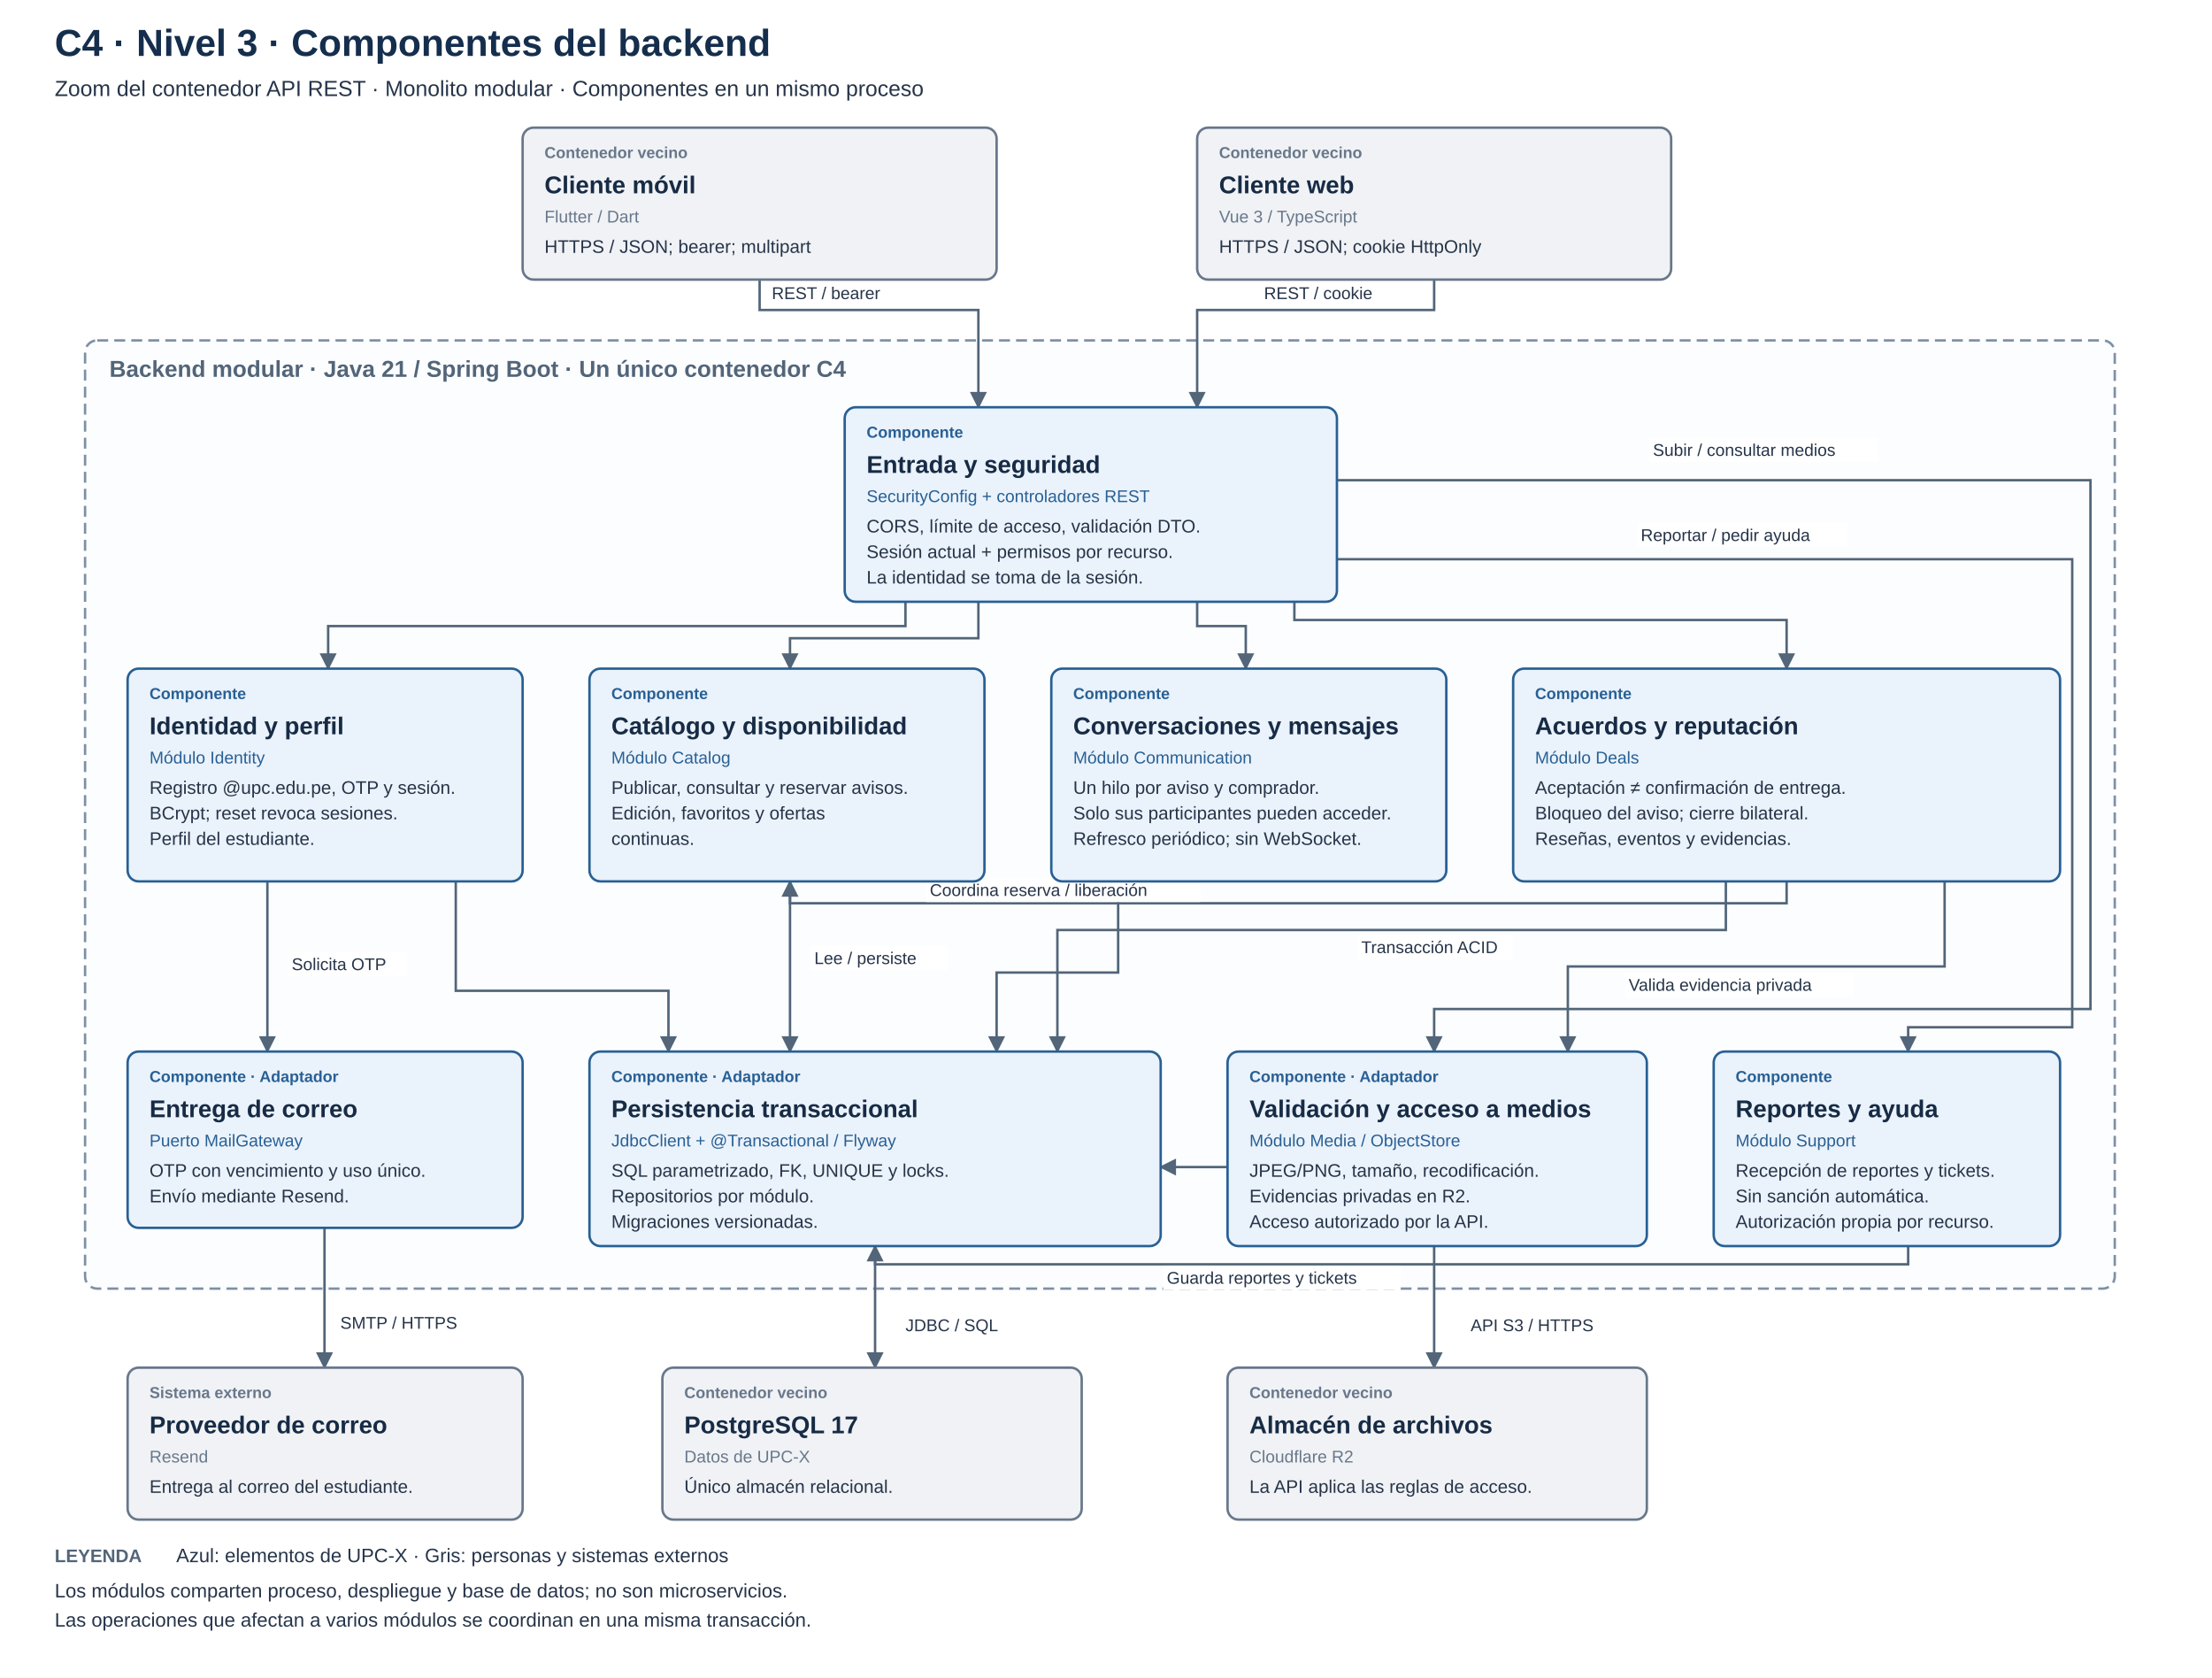
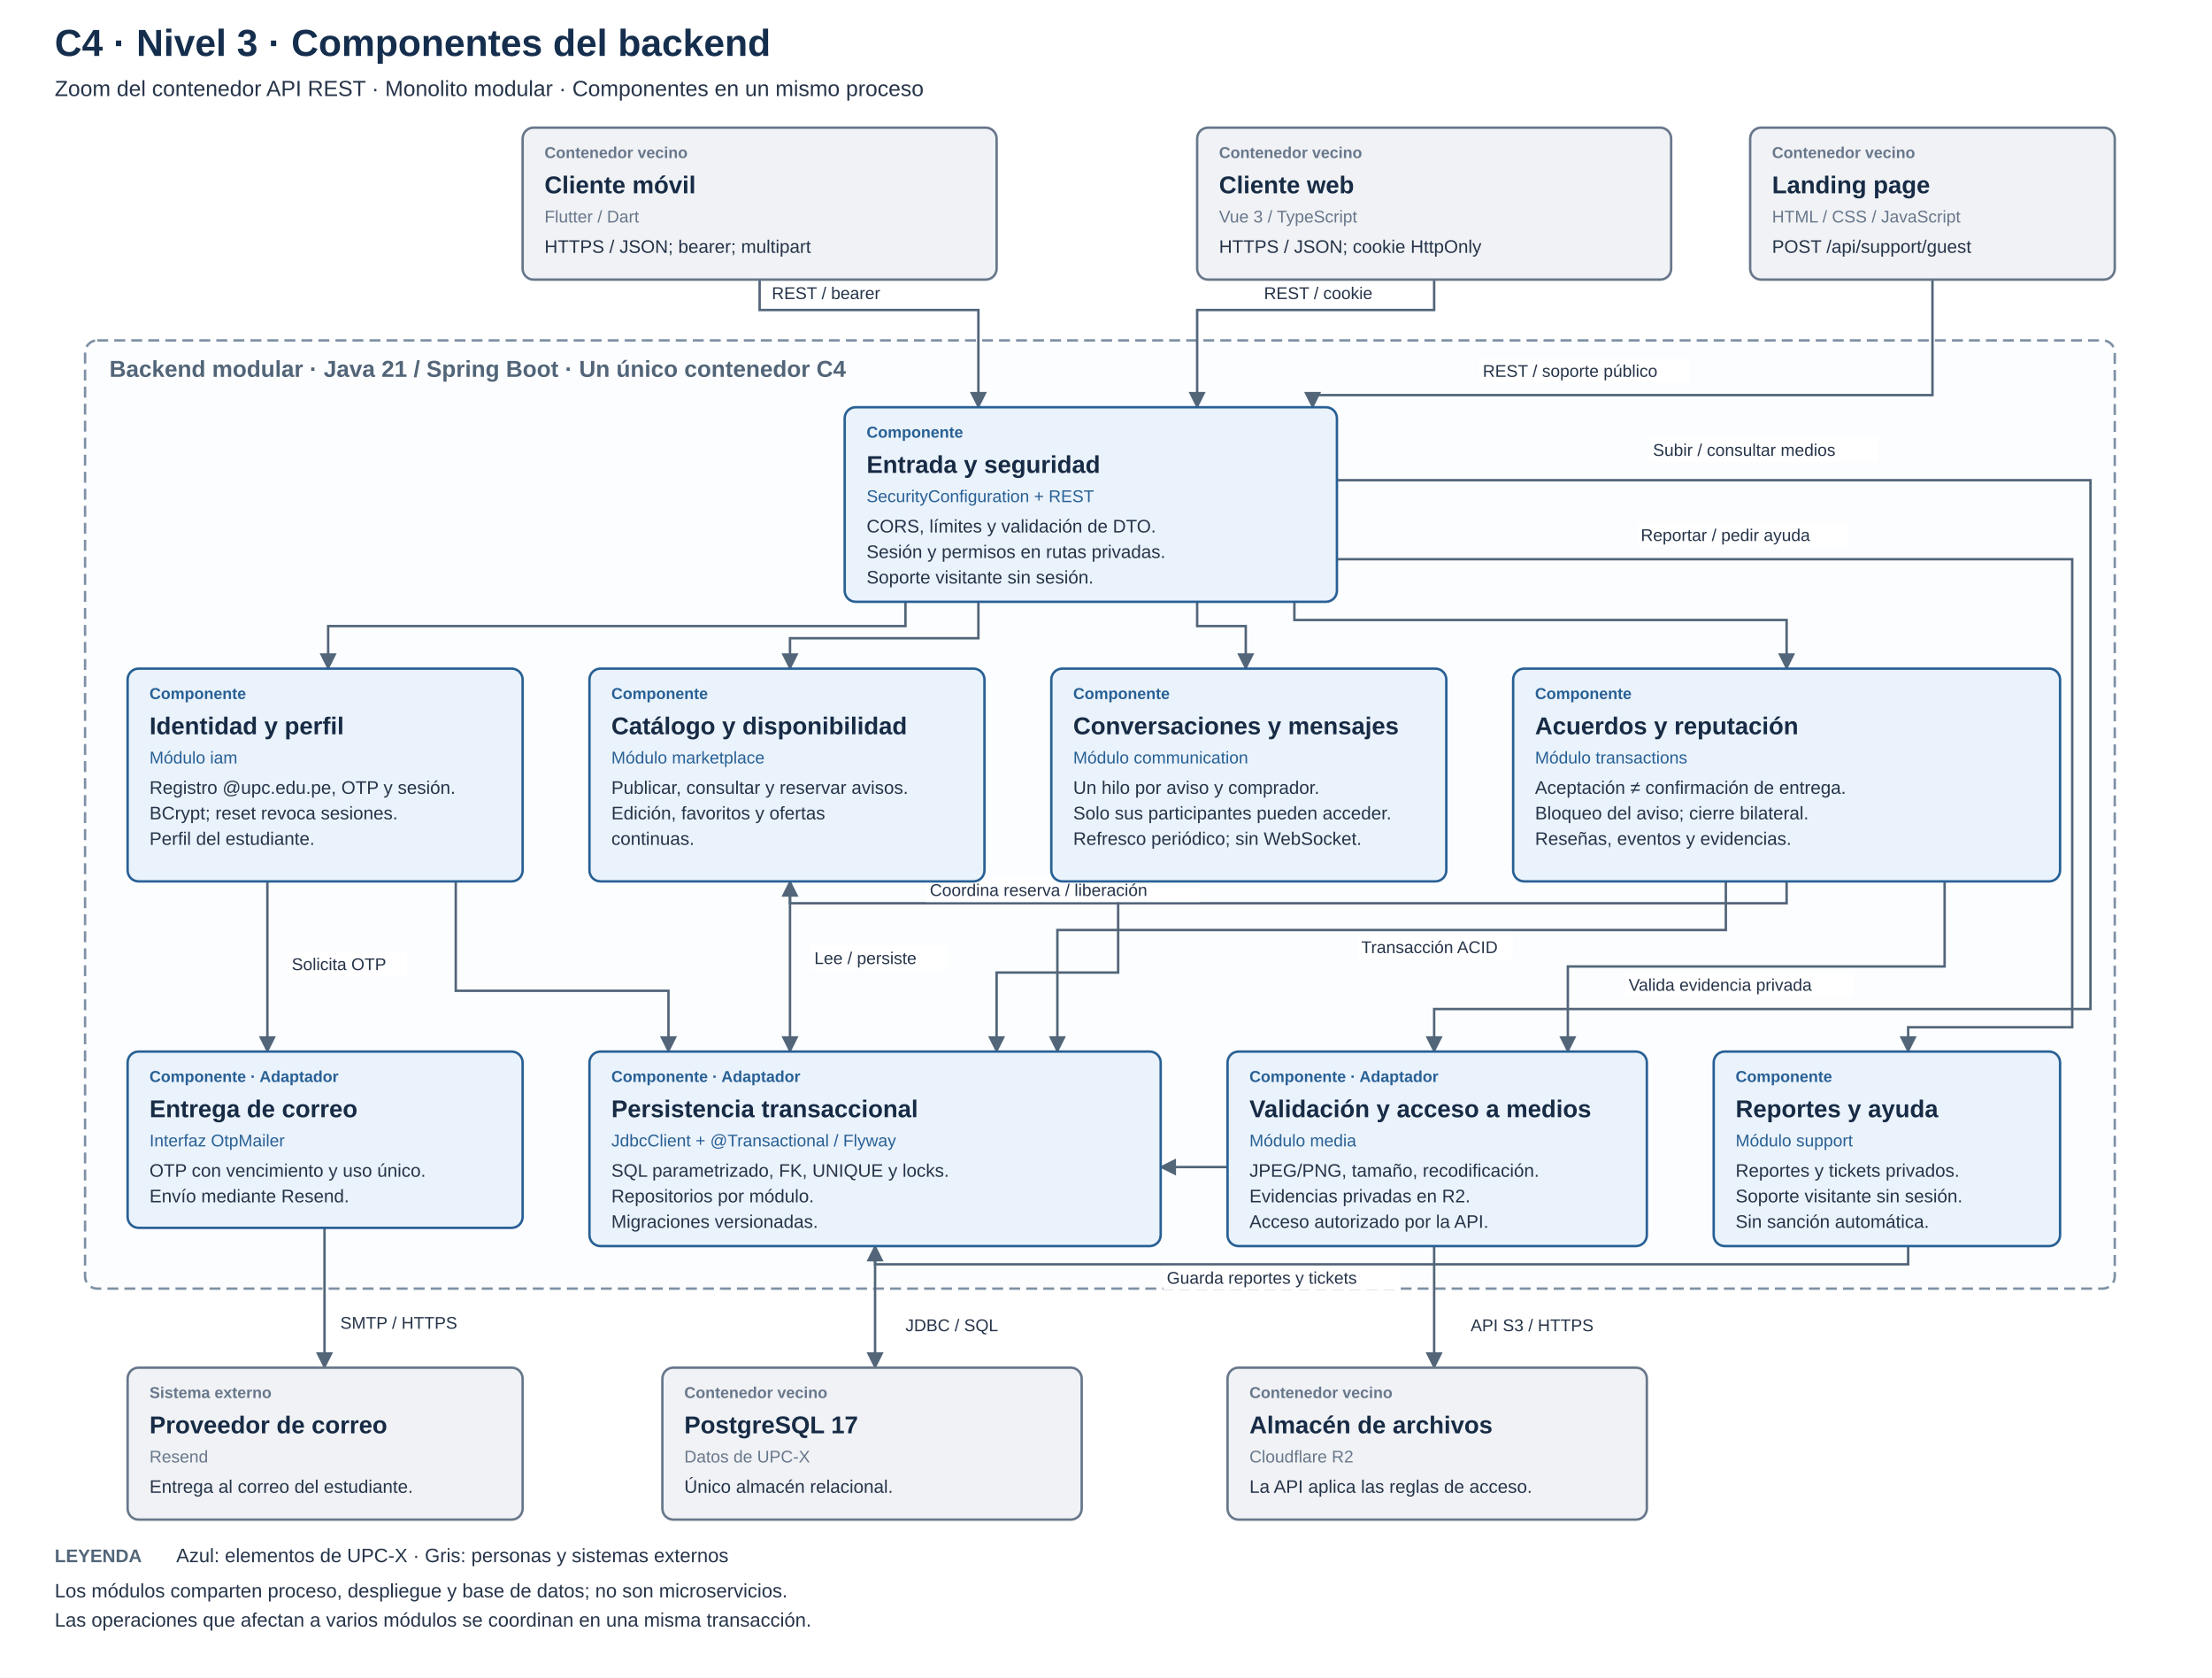
<svg xmlns="http://www.w3.org/2000/svg" width="1820" height="1380" viewBox="0 0 1820 1380" role="img">
  <defs>
    <marker id="arrow" viewBox="0 0 10 10" refX="9" refY="5" markerWidth="7" markerHeight="7" orient="auto-start-reverse">
      <path d="M0 0L10 5L0 10Z" fill="#526579" />
    </marker>
  </defs>
  <rect width="100%" height="100%" fill="white" />
  <g font-family="Arial, sans-serif">
    <text x="45" y="46" font-size="31" fill="#152E4D" font-weight="700">C4 · Nivel 3 · Componentes del backend</text>
    <text x="45" y="79" font-size="18" fill="#263449" font-weight="400">Zoom del contenedor API REST · Monolito modular · Componentes en un mismo proceso</text>
    <rect x="70" y="280" width="1670" height="780" rx="10" fill="#FCFDFE" stroke="#7E90A5" stroke-width="2" stroke-dasharray="9 5" />
    <text x="90" y="310" font-size="19" fill="#526579" font-weight="700">Backend modular · Java 21 / Spring Boot · Un único contenedor C4</text>
    <polyline points="625,230 625,255 805,255 805,335" fill="none" stroke="#526579" stroke-width="2" marker-end="url(#arrow)" />
    <g>
      <rect x="632" y="231" width="105.5" height="20" fill="white" />
      <text x="635" y="246" font-size="14" fill="#263449" font-weight="400">REST / bearer</text>
    </g>
    <polyline points="1180,230 1180,255 985,255 985,335" fill="none" stroke="#526579" stroke-width="2" marker-end="url(#arrow)" />
    <g>
      <rect x="1037" y="231" width="105.5" height="20" fill="white" />
      <text x="1040" y="246" font-size="14" fill="#263449" font-weight="400">REST / cookie</text>
    </g>
+     <polyline points="1590,230 1590,325 1080,325 1080,335" fill="none" stroke="#526579" stroke-width="2" marker-end="url(#arrow)" />
+     <g>
+       <rect x="1217" y="295" width="173" height="20" fill="white" />
+       <text x="1220" y="310" font-size="14" fill="#263449" font-weight="400">REST / soporte público</text>
+     </g>
    <polyline points="745,485 745,515 270,515 270,550" fill="none" stroke="#526579" stroke-width="2" marker-end="url(#arrow)" />
    <polyline points="805,485 805,525 650,525 650,550" fill="none" stroke="#526579" stroke-width="2" marker-end="url(#arrow)" />
    <polyline points="985,485 985,515 1025,515 1025,550" fill="none" stroke="#526579" stroke-width="2" marker-end="url(#arrow)" />
    <polyline points="1065,485 1065,510 1470,510 1470,550" fill="none" stroke="#526579" stroke-width="2" marker-end="url(#arrow)" />
    <polyline points="220,725 220,865" fill="none" stroke="#526579" stroke-width="2" marker-end="url(#arrow)" />
    <g>
      <rect x="237" y="783" width="98" height="20" fill="white" />
      <text x="240" y="798" font-size="14" fill="#263449" font-weight="400">Solicita OTP</text>
    </g>
    <polyline points="375,725 375,815 550,815 550,865" fill="none" stroke="#526579" stroke-width="2" marker-end="url(#arrow)" />
    <polyline points="650,725 650,865" fill="none" stroke="#526579" stroke-width="2" marker-end="url(#arrow)" />
    <g>
      <rect x="667" y="778" width="113" height="20" fill="white" />
      <text x="670" y="793" font-size="14" fill="#263449" font-weight="400">Lee / persiste</text>
    </g>
    <polyline points="920,725 920,800 820,800 820,865" fill="none" stroke="#526579" stroke-width="2" marker-end="url(#arrow)" />
    <polyline points="1420,725 1420,765 870,765 870,865" fill="none" stroke="#526579" stroke-width="2" marker-end="url(#arrow)" />
    <g>
      <rect x="1117" y="769" width="128" height="20" fill="white" />
      <text x="1120" y="784" font-size="14" fill="#263449" font-weight="400">Transacción ACID</text>
    </g>
    <polyline points="1470,725 1470,743 650,743 650,725" fill="none" stroke="#526579" stroke-width="2" marker-end="url(#arrow)" />
    <g>
      <rect x="762" y="722" width="225.5" height="20" fill="white" />
      <text x="765" y="737" font-size="14" fill="#263449" font-weight="400">Coordina reserva / liberación</text>
    </g>
    <polyline points="1600,725 1600,795 1290,795 1290,865" fill="none" stroke="#526579" stroke-width="2" marker-end="url(#arrow)" />
    <g>
      <rect x="1337" y="800" width="188" height="20" fill="white" />
      <text x="1340" y="815" font-size="14" fill="#263449" font-weight="400">Valida evidencia privada</text>
    </g>
    <polyline points="1100,395 1720,395 1720,830 1180,830 1180,865" fill="none" stroke="#526579" stroke-width="2" marker-end="url(#arrow)" />
    <g>
      <rect x="1357" y="360" width="188" height="20" fill="white" />
      <text x="1360" y="375" font-size="14" fill="#263449" font-weight="400">Subir / consultar medios</text>
    </g>
    <polyline points="1100,460 1705,460 1705,845 1570,845 1570,865" fill="none" stroke="#526579" stroke-width="2" marker-end="url(#arrow)" />
    <g>
      <rect x="1347" y="430" width="173" height="20" fill="white" />
      <text x="1350" y="445" font-size="14" fill="#263449" font-weight="400">Reportar / pedir ayuda</text>
    </g>
    <polyline points="1010,960 955,960" fill="none" stroke="#526579" stroke-width="2" marker-end="url(#arrow)" />
    <polyline points="1570,1025 1570,1040 720,1040 720,1025" fill="none" stroke="#526579" stroke-width="2" marker-end="url(#arrow)" />
    <g>
      <rect x="957" y="1041" width="195.5" height="20" fill="white" />
      <text x="960" y="1056" font-size="14" fill="#263449" font-weight="400">Guarda reportes y tickets</text>
    </g>
    <polyline points="267,1010 267,1125" fill="none" stroke="#526579" stroke-width="2" marker-end="url(#arrow)" />
    <g>
      <rect x="277" y="1078" width="98" height="20" fill="white" />
      <text x="280" y="1093" font-size="14" fill="#263449" font-weight="400">SMTP / HTTPS</text>
    </g>
    <polyline points="720,1025 720,1125" fill="none" stroke="#526579" stroke-width="2" marker-end="url(#arrow)" />
    <g>
      <rect x="742" y="1080" width="83" height="20" fill="white" />
      <text x="745" y="1095" font-size="14" fill="#263449" font-weight="400">JDBC / SQL</text>
    </g>
    <polyline points="1180,1025 1180,1125" fill="none" stroke="#526579" stroke-width="2" marker-end="url(#arrow)" />
    <g>
      <rect x="1207" y="1080" width="113" height="20" fill="white" />
      <text x="1210" y="1095" font-size="14" fill="#263449" font-weight="400">API S3 / HTTPS</text>
    </g>
    <g id="mobile">
      <rect x="430" y="105" width="390" height="125" rx="9" fill="#F0F2F5" stroke="#68778B" stroke-width="2" />
      <text x="448" y="130" font-size="13" fill="#68778B" font-weight="700">Contenedor vecino</text>
      <text x="448" y="159" font-size="20" fill="#172B45" font-weight="700">Cliente móvil</text>
      <text x="448" y="183" font-size="14" fill="#68778B" font-weight="400">Flutter / Dart</text>
      <text x="448" y="208" font-size="15" fill="#263449" font-weight="400">HTTPS / JSON; bearer; multipart</text>
    </g>
    <g id="web">
      <rect x="985" y="105" width="390" height="125" rx="9" fill="#F0F2F5" stroke="#68778B" stroke-width="2" />
      <text x="1003" y="130" font-size="13" fill="#68778B" font-weight="700">Contenedor vecino</text>
      <text x="1003" y="159" font-size="20" fill="#172B45" font-weight="700">Cliente web</text>
      <text x="1003" y="183" font-size="14" fill="#68778B" font-weight="400">Vue 3 / TypeScript</text>
      <text x="1003" y="208" font-size="15" fill="#263449" font-weight="400">HTTPS / JSON; cookie HttpOnly</text>
    </g>
+     <g id="landing">
+       <rect x="1440" y="105" width="300" height="125" rx="9" fill="#F0F2F5" stroke="#68778B" stroke-width="2" />
+       <text x="1458" y="130" font-size="13" fill="#68778B" font-weight="700">Contenedor vecino</text>
+       <text x="1458" y="159" font-size="20" fill="#172B45" font-weight="700">Landing page</text>
+       <text x="1458" y="183" font-size="14" fill="#68778B" font-weight="400">HTML / CSS / JavaScript</text>
+       <text x="1458" y="208" font-size="15" fill="#263449" font-weight="400">POST /api/support/guest</text>
+     </g>
    <g id="security">
      <rect x="695" y="335" width="405" height="160" rx="9" fill="#EAF2FB" stroke="#286095" stroke-width="2" />
      <text x="713" y="360" font-size="13" fill="#286095" font-weight="700">Componente</text>
      <text x="713" y="389" font-size="20" fill="#172B45" font-weight="700">Entrada y seguridad</text>
-       <text x="713" y="413" font-size="14" fill="#286095" font-weight="400">SecurityConfig + controladores REST</text>
-       <text x="713" y="438" font-size="15" fill="#263449" font-weight="400">CORS, límite de acceso, validación DTO.</text>
-       <text x="713" y="459" font-size="15" fill="#263449" font-weight="400">Sesión actual + permisos por recurso.</text>
-       <text x="713" y="480" font-size="15" fill="#263449" font-weight="400">La identidad se toma de la sesión.</text>
+       <text x="713" y="413" font-size="14" fill="#286095" font-weight="400">SecurityConfiguration + REST</text>
+       <text x="713" y="438" font-size="15" fill="#263449" font-weight="400">CORS, límites y validación de DTO.</text>
+       <text x="713" y="459" font-size="15" fill="#263449" font-weight="400">Sesión y permisos en rutas privadas.</text>
+       <text x="713" y="480" font-size="15" fill="#263449" font-weight="400">Soporte visitante sin sesión.</text>
    </g>
    <g id="identity">
      <rect x="105" y="550" width="325" height="175" rx="9" fill="#EAF2FB" stroke="#286095" stroke-width="2" />
      <text x="123" y="575" font-size="13" fill="#286095" font-weight="700">Componente</text>
      <text x="123" y="604" font-size="20" fill="#172B45" font-weight="700">Identidad y perfil</text>
-       <text x="123" y="628" font-size="14" fill="#286095" font-weight="400">Módulo Identity</text>
+       <text x="123" y="628" font-size="14" fill="#286095" font-weight="400">Módulo iam</text>
      <text x="123" y="653" font-size="15" fill="#263449" font-weight="400">Registro @upc.edu.pe, OTP y sesión.</text>
      <text x="123" y="674" font-size="15" fill="#263449" font-weight="400">BCrypt; reset revoca sesiones.</text>
      <text x="123" y="695" font-size="15" fill="#263449" font-weight="400">Perfil del estudiante.</text>
    </g>
    <g id="market">
      <rect x="485" y="550" width="325" height="175" rx="9" fill="#EAF2FB" stroke="#286095" stroke-width="2" />
      <text x="503" y="575" font-size="13" fill="#286095" font-weight="700">Componente</text>
      <text x="503" y="604" font-size="20" fill="#172B45" font-weight="700">Catálogo y disponibilidad</text>
-       <text x="503" y="628" font-size="14" fill="#286095" font-weight="400">Módulo Catalog</text>
+       <text x="503" y="628" font-size="14" fill="#286095" font-weight="400">Módulo marketplace</text>
      <text x="503" y="653" font-size="15" fill="#263449" font-weight="400">Publicar, consultar y reservar avisos.</text>
      <text x="503" y="674" font-size="15" fill="#263449" font-weight="400">Edición, favoritos y ofertas</text>
      <text x="503" y="695" font-size="15" fill="#263449" font-weight="400">continuas.</text>
    </g>
    <g id="chat">
      <rect x="865" y="550" width="325" height="175" rx="9" fill="#EAF2FB" stroke="#286095" stroke-width="2" />
      <text x="883" y="575" font-size="13" fill="#286095" font-weight="700">Componente</text>
      <text x="883" y="604" font-size="20" fill="#172B45" font-weight="700">Conversaciones y mensajes</text>
-       <text x="883" y="628" font-size="14" fill="#286095" font-weight="400">Módulo Communication</text>
+       <text x="883" y="628" font-size="14" fill="#286095" font-weight="400">Módulo communication</text>
      <text x="883" y="653" font-size="15" fill="#263449" font-weight="400">Un hilo por aviso y comprador.</text>
      <text x="883" y="674" font-size="15" fill="#263449" font-weight="400">Solo sus participantes pueden acceder.</text>
      <text x="883" y="695" font-size="15" fill="#263449" font-weight="400">Refresco periódico; sin WebSocket.</text>
    </g>
    <g id="deals">
      <rect x="1245" y="550" width="450" height="175" rx="9" fill="#EAF2FB" stroke="#286095" stroke-width="2" />
      <text x="1263" y="575" font-size="13" fill="#286095" font-weight="700">Componente</text>
      <text x="1263" y="604" font-size="20" fill="#172B45" font-weight="700">Acuerdos y reputación</text>
-       <text x="1263" y="628" font-size="14" fill="#286095" font-weight="400">Módulo Deals</text>
+       <text x="1263" y="628" font-size="14" fill="#286095" font-weight="400">Módulo transactions</text>
      <text x="1263" y="653" font-size="15" fill="#263449" font-weight="400">Aceptación ≠ confirmación de entrega.</text>
      <text x="1263" y="674" font-size="15" fill="#263449" font-weight="400">Bloqueo del aviso; cierre bilateral.</text>
      <text x="1263" y="695" font-size="15" fill="#263449" font-weight="400">Reseñas, eventos y evidencias.</text>
    </g>
    <g id="mailAdapter">
      <rect x="105" y="865" width="325" height="145" rx="9" fill="#EAF2FB" stroke="#286095" stroke-width="2" />
      <text x="123" y="890" font-size="13" fill="#286095" font-weight="700">Componente · Adaptador</text>
      <text x="123" y="919" font-size="20" fill="#172B45" font-weight="700">Entrega de correo</text>
-       <text x="123" y="943" font-size="14" fill="#286095" font-weight="400">Puerto MailGateway</text>
+       <text x="123" y="943" font-size="14" fill="#286095" font-weight="400">Interfaz OtpMailer</text>
      <text x="123" y="968" font-size="15" fill="#263449" font-weight="400">OTP con vencimiento y uso único.</text>
      <text x="123" y="989" font-size="15" fill="#263449" font-weight="400">Envío mediante Resend.</text>
    </g>
    <g id="jdbc">
      <rect x="485" y="865" width="470" height="160" rx="9" fill="#EAF2FB" stroke="#286095" stroke-width="2" />
      <text x="503" y="890" font-size="13" fill="#286095" font-weight="700">Componente · Adaptador</text>
      <text x="503" y="919" font-size="20" fill="#172B45" font-weight="700">Persistencia transaccional</text>
      <text x="503" y="943" font-size="14" fill="#286095" font-weight="400">JdbcClient + @Transactional / Flyway</text>
      <text x="503" y="968" font-size="15" fill="#263449" font-weight="400">SQL parametrizado, FK, UNIQUE y locks.</text>
      <text x="503" y="989" font-size="15" fill="#263449" font-weight="400">Repositorios por módulo.</text>
      <text x="503" y="1010" font-size="15" fill="#263449" font-weight="400">Migraciones versionadas.</text>
    </g>
    <g id="mediaAdapter">
      <rect x="1010" y="865" width="345" height="160" rx="9" fill="#EAF2FB" stroke="#286095" stroke-width="2" />
      <text x="1028" y="890" font-size="13" fill="#286095" font-weight="700">Componente · Adaptador</text>
      <text x="1028" y="919" font-size="20" fill="#172B45" font-weight="700">Validación y acceso a medios</text>
-       <text x="1028" y="943" font-size="14" fill="#286095" font-weight="400">Módulo Media / ObjectStore</text>
+       <text x="1028" y="943" font-size="14" fill="#286095" font-weight="400">Módulo media</text>
      <text x="1028" y="968" font-size="15" fill="#263449" font-weight="400">JPEG/PNG, tamaño, recodificación.</text>
      <text x="1028" y="989" font-size="15" fill="#263449" font-weight="400">Evidencias privadas en R2.</text>
      <text x="1028" y="1010" font-size="15" fill="#263449" font-weight="400">Acceso autorizado por la API.</text>
    </g>
    <g id="support">
      <rect x="1410" y="865" width="285" height="160" rx="9" fill="#EAF2FB" stroke="#286095" stroke-width="2" />
      <text x="1428" y="890" font-size="13" fill="#286095" font-weight="700">Componente</text>
      <text x="1428" y="919" font-size="20" fill="#172B45" font-weight="700">Reportes y ayuda</text>
-       <text x="1428" y="943" font-size="14" fill="#286095" font-weight="400">Módulo Support</text>
-       <text x="1428" y="968" font-size="15" fill="#263449" font-weight="400">Recepción de reportes y tickets.</text>
-       <text x="1428" y="989" font-size="15" fill="#263449" font-weight="400">Sin sanción automática.</text>
-       <text x="1428" y="1010" font-size="15" fill="#263449" font-weight="400">Autorización propia por recurso.</text>
+       <text x="1428" y="943" font-size="14" fill="#286095" font-weight="400">Módulo support</text>
+       <text x="1428" y="968" font-size="15" fill="#263449" font-weight="400">Reportes y tickets privados.</text>
+       <text x="1428" y="989" font-size="15" fill="#263449" font-weight="400">Soporte visitante sin sesión.</text>
+       <text x="1428" y="1010" font-size="15" fill="#263449" font-weight="400">Sin sanción automática.</text>
    </g>
    <g id="mail">
      <rect x="105" y="1125" width="325" height="125" rx="9" fill="#F0F2F5" stroke="#68778B" stroke-width="2" />
      <text x="123" y="1150" font-size="13" fill="#68778B" font-weight="700">Sistema externo</text>
      <text x="123" y="1179" font-size="20" fill="#172B45" font-weight="700">Proveedor de correo</text>
      <text x="123" y="1203" font-size="14" fill="#68778B" font-weight="400">Resend</text>
      <text x="123" y="1228" font-size="15" fill="#263449" font-weight="400">Entrega al correo del estudiante.</text>
    </g>
    <g id="db">
      <rect x="545" y="1125" width="345" height="125" rx="9" fill="#F0F2F5" stroke="#68778B" stroke-width="2" />
      <text x="563" y="1150" font-size="13" fill="#68778B" font-weight="700">Contenedor vecino</text>
      <text x="563" y="1179" font-size="20" fill="#172B45" font-weight="700">PostgreSQL 17</text>
      <text x="563" y="1203" font-size="14" fill="#68778B" font-weight="400">Datos de UPC-X</text>
      <text x="563" y="1228" font-size="15" fill="#263449" font-weight="400">Único almacén relacional.</text>
    </g>
    <g id="media">
      <rect x="1010" y="1125" width="345" height="125" rx="9" fill="#F0F2F5" stroke="#68778B" stroke-width="2" />
      <text x="1028" y="1150" font-size="13" fill="#68778B" font-weight="700">Contenedor vecino</text>
      <text x="1028" y="1179" font-size="20" fill="#172B45" font-weight="700">Almacén de archivos</text>
      <text x="1028" y="1203" font-size="14" fill="#68778B" font-weight="400">Cloudflare R2</text>
      <text x="1028" y="1228" font-size="15" fill="#263449" font-weight="400">La API aplica las reglas de acceso.</text>
    </g>
    <text x="45" y="1285" font-size="15" fill="#526579" font-weight="700">LEYENDA</text>
    <text x="145" y="1285" font-size="16" fill="#263449" font-weight="400">Azul: elementos de UPC-X   ·   Gris: personas y sistemas externos</text>
    <text x="45" y="1314" font-size="16" fill="#263449" font-weight="400">Los módulos comparten proceso, despliegue y base de datos; no son microservicios.</text>
    <text x="45" y="1338" font-size="16" fill="#263449" font-weight="400">Las operaciones que afectan a varios módulos se coordinan en una misma transacción.</text>
  </g>
</svg>
